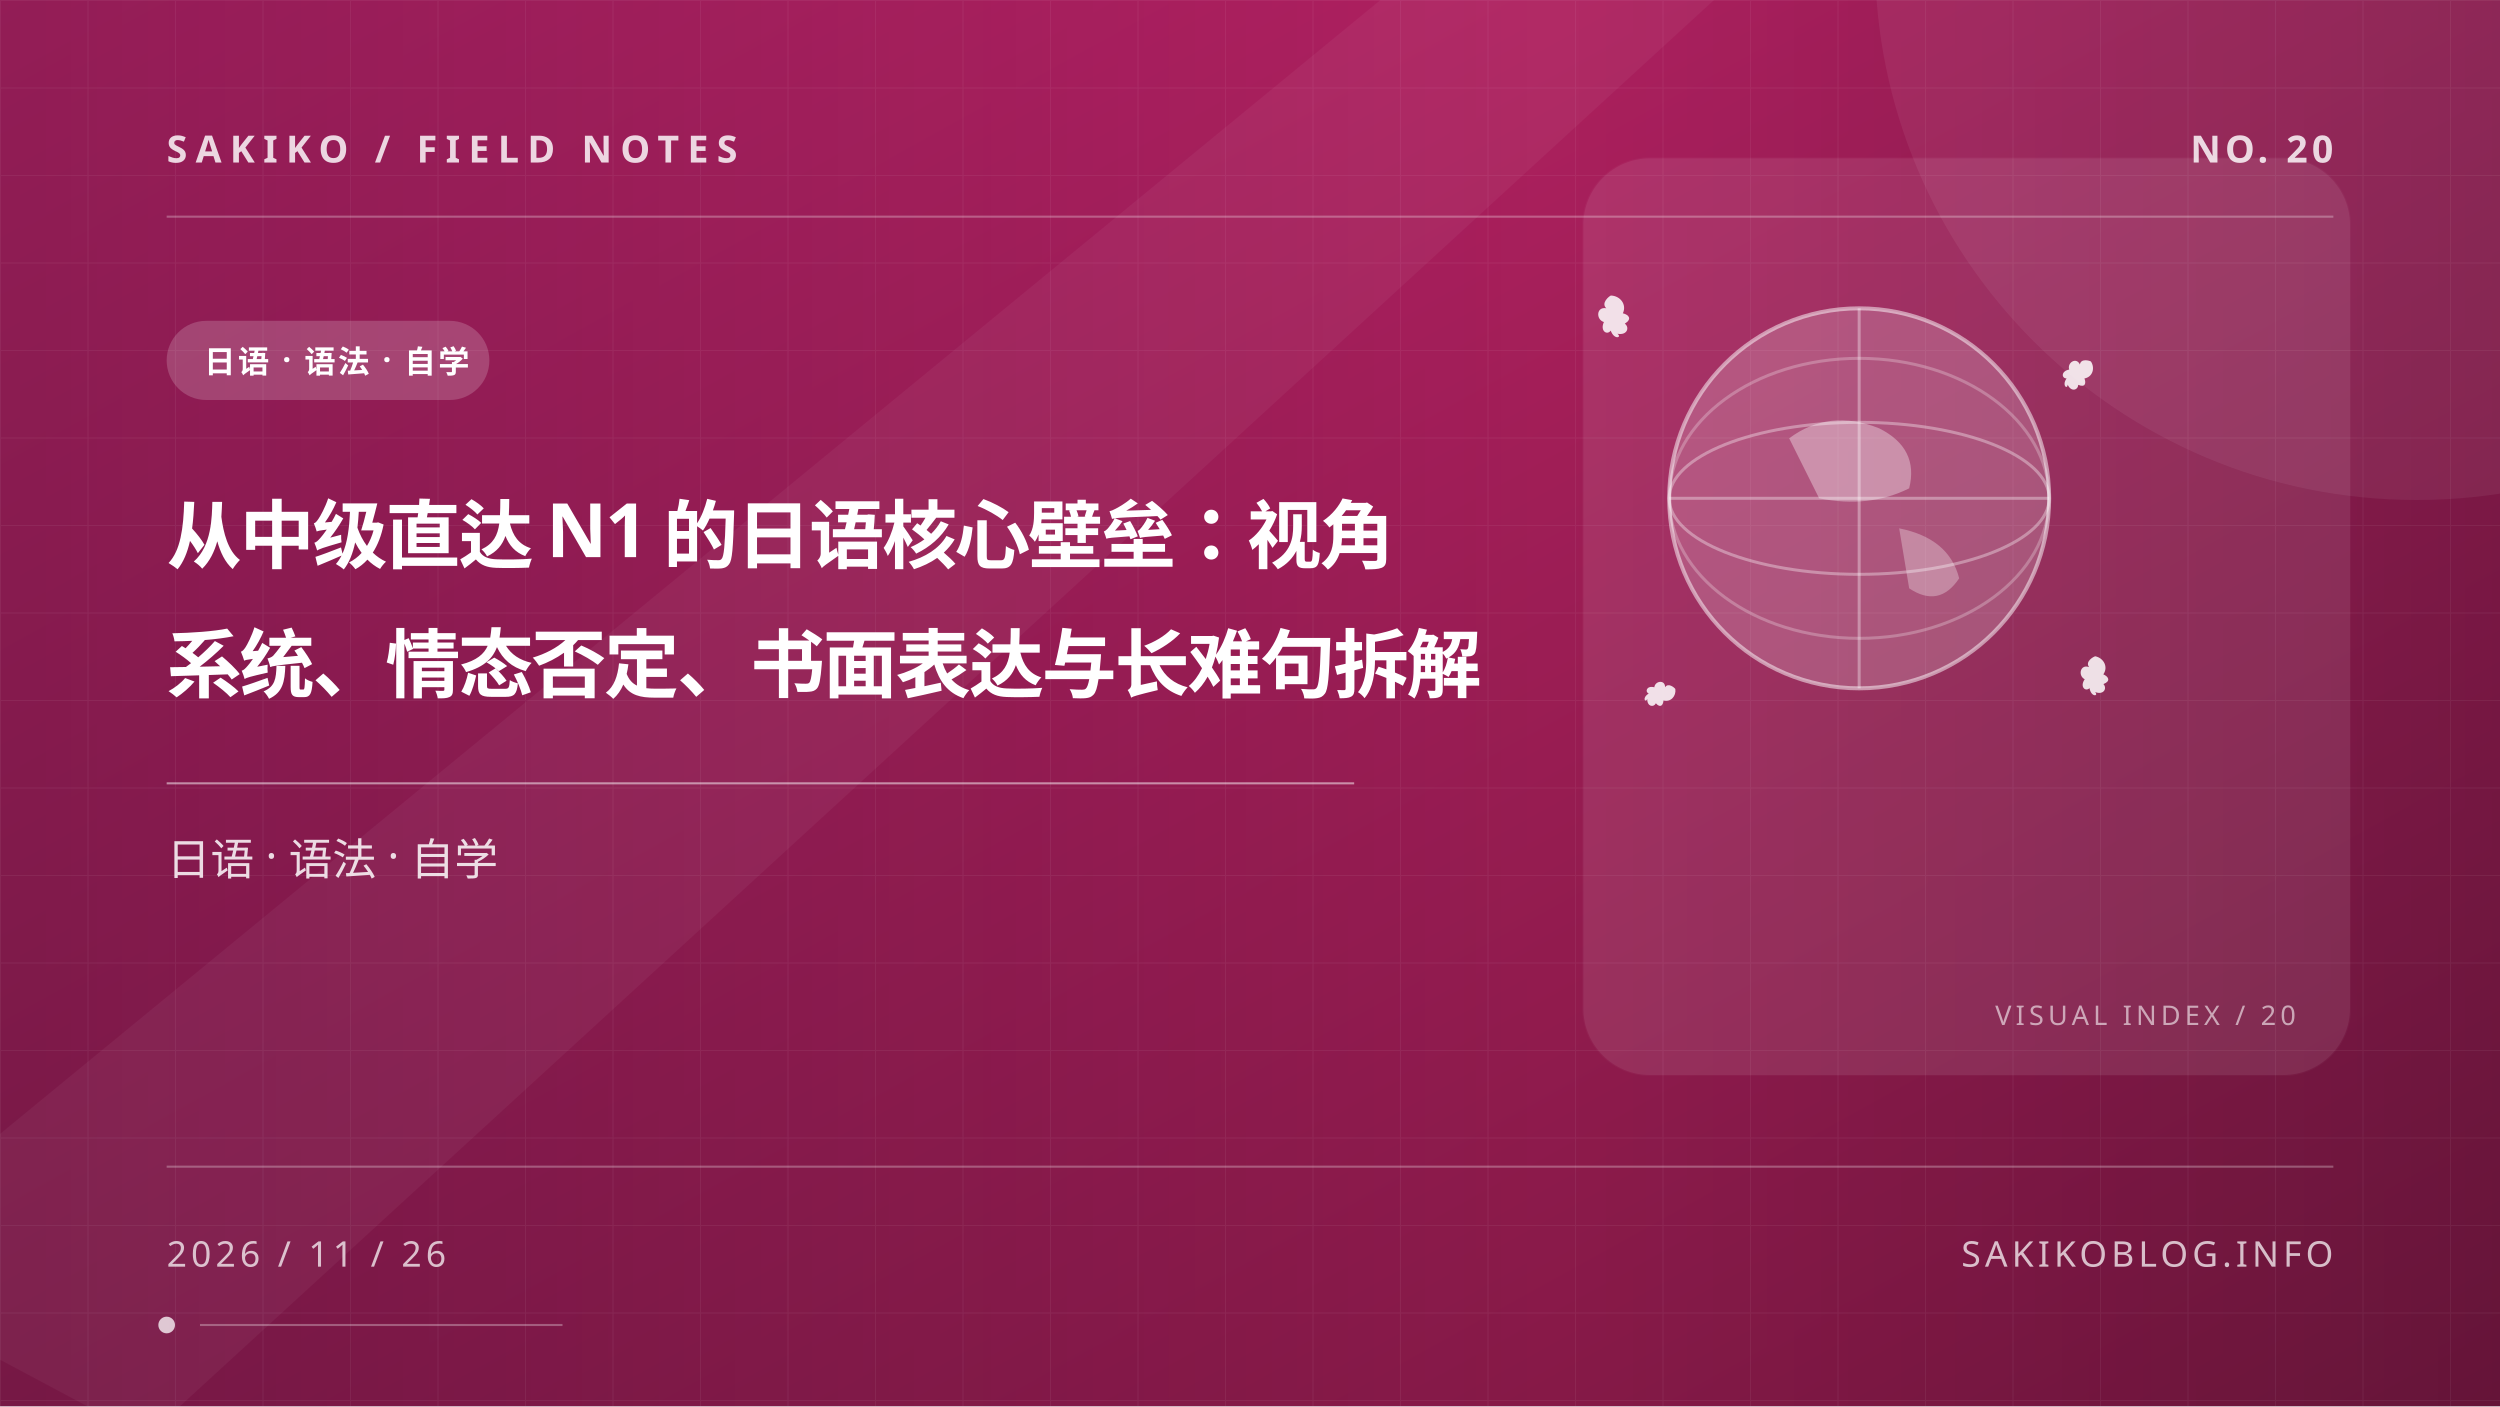
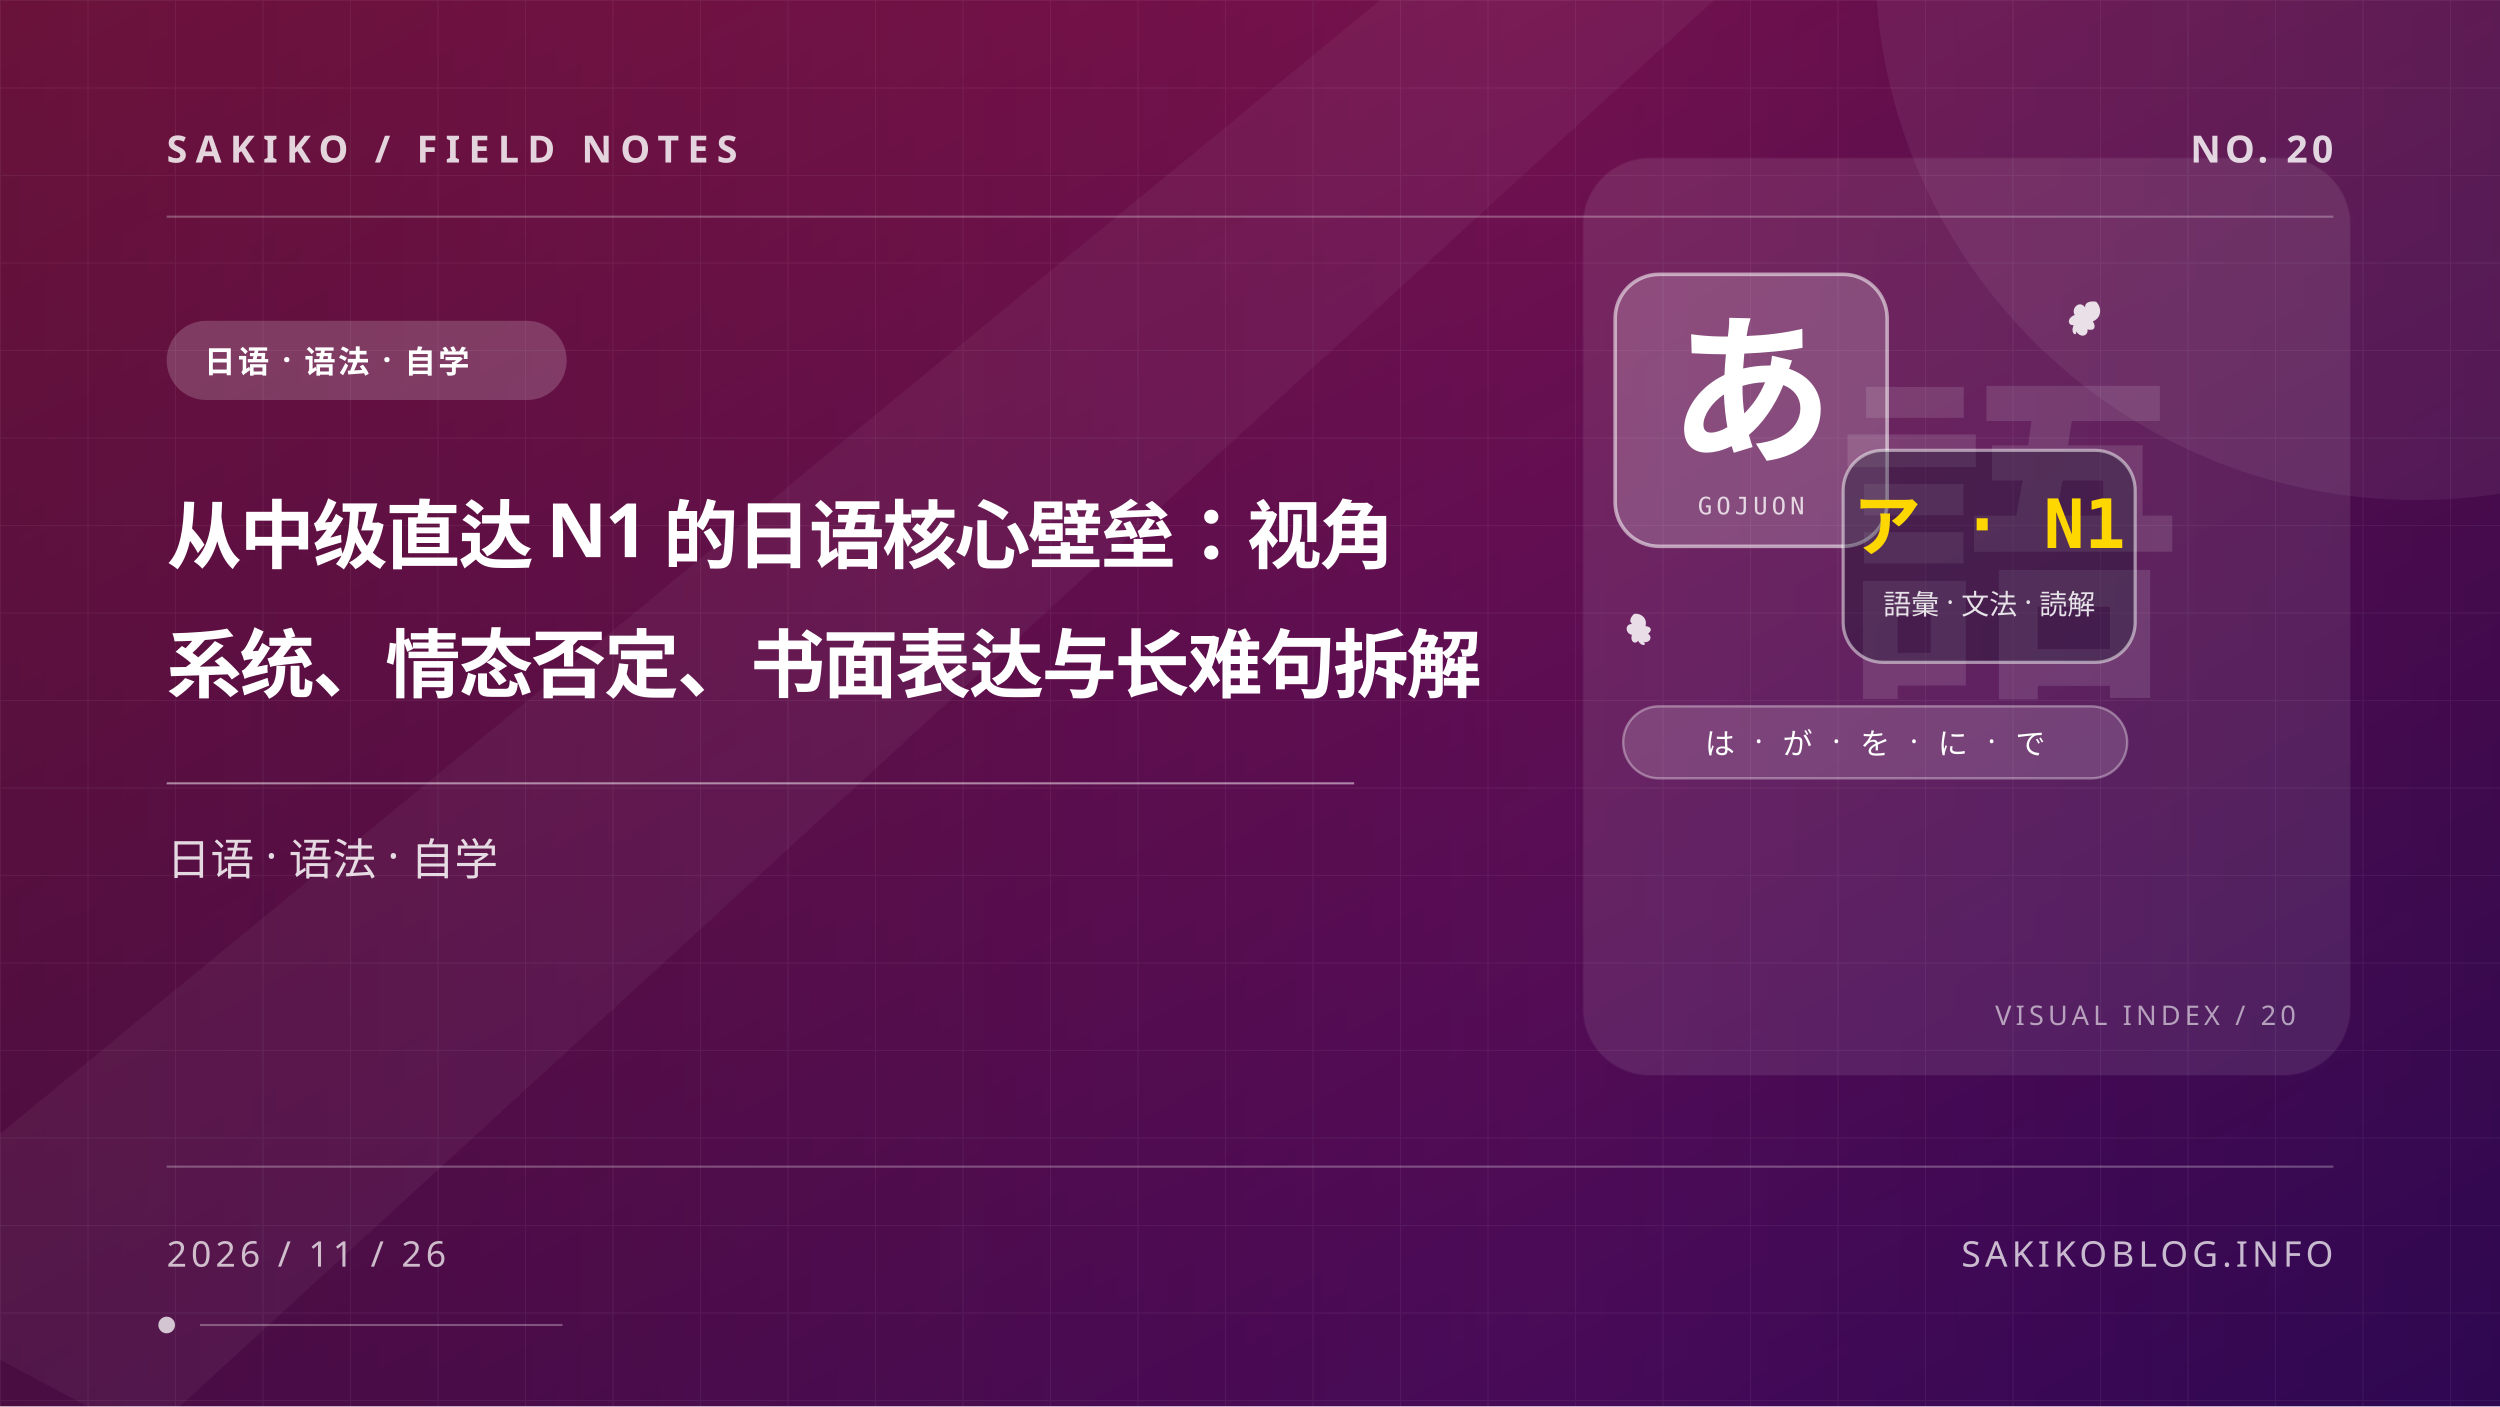
<svg xmlns="http://www.w3.org/2000/svg" viewBox="0 0 1200 675" width="1200" height="675" font-family="'Noto Sans SC','Microsoft YaHei','PingFang SC',sans-serif">
  <defs>
    <linearGradient id="bg" x1="0" y1="0" x2="1" y2="1">
-       <stop offset="0" stop-color="#db2777" />
-       <stop offset="1" stop-color="#831843" />
+       <stop offset="0" stop-color="#9d174d" />
+       <stop offset="1" stop-color="#3b0764" />
    </linearGradient>
    <linearGradient id="shade" x1="0" y1="0" x2="1" y2="0">
      <stop offset="0" stop-color="#050816" stop-opacity="0.34" />
      <stop offset="0.62" stop-color="#050816" stop-opacity="0.10" />
      <stop offset="1" stop-color="#050816" stop-opacity="0.24" />
    </linearGradient>
    <pattern id="grid" width="42" height="42" patternUnits="userSpaceOnUse">
      <path d="M 42 0 L 0 0 0 42" fill="none" stroke="#fff" stroke-opacity="0.055" stroke-width="1" />
    </pattern>
    <clipPath id="art-clip">
      <rect x="760" y="76" width="368" height="440" rx="32" />
    </clipPath>
  </defs>
  <rect width="1200" height="675" fill="url(#bg)" />
  <rect width="1200" height="675" fill="url(#shade)" />
  <rect width="1200" height="675" fill="url(#grid)" />
  <path d="M -80 610 L 760 -80 L 910 -80 L 70 690 Z" fill="#fff" opacity="0.045" />
  <circle cx="1160" cy="-20" r="260" fill="#fff" opacity="0.06" />
  <text x="80" y="78" font-size="18" font-weight="700" letter-spacing="4" fill="#fff" opacity="0.82">SAKIKO / FIELD NOTES</text>
  <text x="1120" y="78" font-size="18" font-weight="700" letter-spacing="2" text-anchor="end" fill="#fff" opacity="0.82">NO. 20</text>
  <line x1="80" y1="104" x2="1120" y2="104" stroke="#fff" stroke-opacity="0.28" />
  <g>
-     <rect x="80" y="154" width="154.9" height="38" rx="19" fill="#fff" opacity="0.18" />
+     <rect x="80" y="154" width="192" height="38" rx="19" fill="#fff" opacity="0.18" />
    <text x="98" y="179" font-size="15" font-weight="700" letter-spacing="1.2" fill="#fff">日语 · 语法 · 自学</text>
  </g>
  <text font-size="36" font-weight="750" fill="#fff" letter-spacing="-1">
    <tspan x="80" y="270">从中级直达 N1 的日语核心壁垒：视角</tspan>
    <tspan x="80" y="332">系统、情态否定、书面表达与长难句拆解</tspan>
  </text>
  <line x1="80" y1="376" x2="650" y2="376" stroke="#fff" stroke-opacity="0.5" />
  <text x="80" y="420" font-size="21" fill="#fff" opacity="0.84">日语 · 语法 · 自学</text>
  <rect x="760" y="76" width="368" height="440" rx="32" fill="#fff" opacity="0.09" stroke="#fff" stroke-opacity="0.28" />
  <g clip-path="url(#art-clip)" transform="translate(-10 28) scale(0.96)">
-     <circle cx="940" cy="220" r="95" fill="rgba(255,255,255,0.18)" stroke="rgba(255,255,255,0.5)" stroke-width="2" />
-     <ellipse cx="940" cy="220" rx="95" ry="38" fill="none" stroke="rgba(255,255,255,0.35)" stroke-width="1.5" />
-     <ellipse cx="940" cy="220" rx="95" ry="70" fill="none" stroke="rgba(255,255,255,0.25)" stroke-width="1.5" />
-     <line x1="845" y1="220" x2="1035" y2="220" stroke="rgba(255,255,255,0.35)" stroke-width="1.5" />
-     <line x1="940" y1="125" x2="940" y2="315" stroke="rgba(255,255,255,0.35)" stroke-width="1.5" />
-     <path d="M 905 190 Q 925 175 950 185 Q 970 195 965 215 Q 945 225 920 220 Z" fill="rgba(255,255,255,0.35)" />
-     <path d="M 960 235 Q 985 240 990 260 Q 980 275 965 265 Z" fill="rgba(255,255,255,0.30)" />
-     <g transform="translate(820 130) rotate(-20) scale(0.8666667)">
+     <text x="1015" y="305" font-size="172" font-weight="800" fill="rgba(255,255,255,0.12)" text-anchor="middle">語</text>
+     <rect x="818" y="108" width="136" height="136" rx="22" fill="rgba(255,255,255,0.18)" stroke="rgba(255,255,255,0.55)" stroke-width="1.8" />
+     <text x="886" y="196" font-size="82" font-weight="700" fill="#fff" text-anchor="middle">あ</text>
+     <text x="886" y="228" font-size="12" letter-spacing="2" fill="rgba(255,255,255,0.78)" font-family="'Fira Code',monospace" text-anchor="middle">GOJUON</text>
+     <rect x="932" y="196" width="146" height="106" rx="20" fill="rgba(15,23,42,0.34)" stroke="rgba(255,255,255,0.5)" stroke-width="1.6" />
+     <text x="1005" y="246" font-size="34" font-weight="800" fill="#ffd700" font-family="'Fira Code',monospace" text-anchor="middle">ア · N1</text>
+     <text x="1005" y="278" font-size="14" fill="rgba(255,255,255,0.86)" text-anchor="middle">語彙 · 文法 · 読解</text>
+     <rect x="822" y="324" width="252" height="36" rx="18" fill="rgba(255,255,255,0.15)" stroke="rgba(255,255,255,0.35)" stroke-width="1.2" />
+     <text x="948" y="348" font-size="15" fill="#fff" letter-spacing="3" text-anchor="middle">は · が · を · に · で</text>
+     <g transform="translate(1054 132) rotate(24) scale(0.80)">
      <path d="M 0 -14 C 5 -12 7 -6 3 -2 C 6 0 7 3 2 4 C 4 7 1 11 -4 8 C -2 11 -7 11 -7 5 C -10 7 -13 3 -9 -1 C -13 -4 -10 -11 -5 -8 C -7 -12 -1 -14 0 -14 Z" fill="rgba(255,255,255,0.85)" />
    </g>
-     <g transform="translate(1050 160) rotate(35) scale(0.7333333)">
-       <path d="M 0 -14 C 5 -12 7 -6 3 -2 C 6 0 7 3 2 4 C 4 7 1 11 -4 8 C -2 11 -7 11 -7 5 C -10 7 -13 3 -9 -1 C -13 -4 -10 -11 -5 -8 C -7 -12 -1 -14 0 -14 Z" fill="rgba(255,255,255,0.85)" />
-     </g>
-     <g transform="translate(840 320) rotate(60) scale(0.6666667)">
-       <path d="M 0 -14 C 5 -12 7 -6 3 -2 C 6 0 7 3 2 4 C 4 7 1 11 -4 8 C -2 11 -7 11 -7 5 C -10 7 -13 3 -9 -1 C -13 -4 -10 -11 -5 -8 C -7 -12 -1 -14 0 -14 Z" fill="rgba(255,255,255,0.85)" />
-     </g>
-     <g transform="translate(1060 310) rotate(-10) scale(0.8)">
+     <g transform="translate(832 286) rotate(-28) scale(0.67)">
      <path d="M 0 -14 C 5 -12 7 -6 3 -2 C 6 0 7 3 2 4 C 4 7 1 11 -4 8 C -2 11 -7 11 -7 5 C -10 7 -13 3 -9 -1 C -13 -4 -10 -11 -5 -8 C -7 -12 -1 -14 0 -14 Z" fill="rgba(255,255,255,0.85)" />
    </g>
  </g>
  <text x="1102" y="492" text-anchor="end" font-size="13" letter-spacing="2" fill="#fff" opacity="0.58">VISUAL INDEX / 20</text>
  <line x1="80" y1="560" x2="1120" y2="560" stroke="#fff" stroke-opacity="0.28" />
  <text x="80" y="608" font-size="17" letter-spacing="2" fill="#fff" opacity="0.72">2026 / 11 / 26</text>
  <text x="1120" y="608" text-anchor="end" font-size="17" letter-spacing="2" fill="#fff" opacity="0.72">SAKIKOBLOG.INFO</text>
  <circle cx="80" cy="636" r="4" fill="#fff" opacity="0.75" />
  <line x1="96" y1="636" x2="270" y2="636" stroke="#fff" stroke-opacity="0.3" />
</svg>
